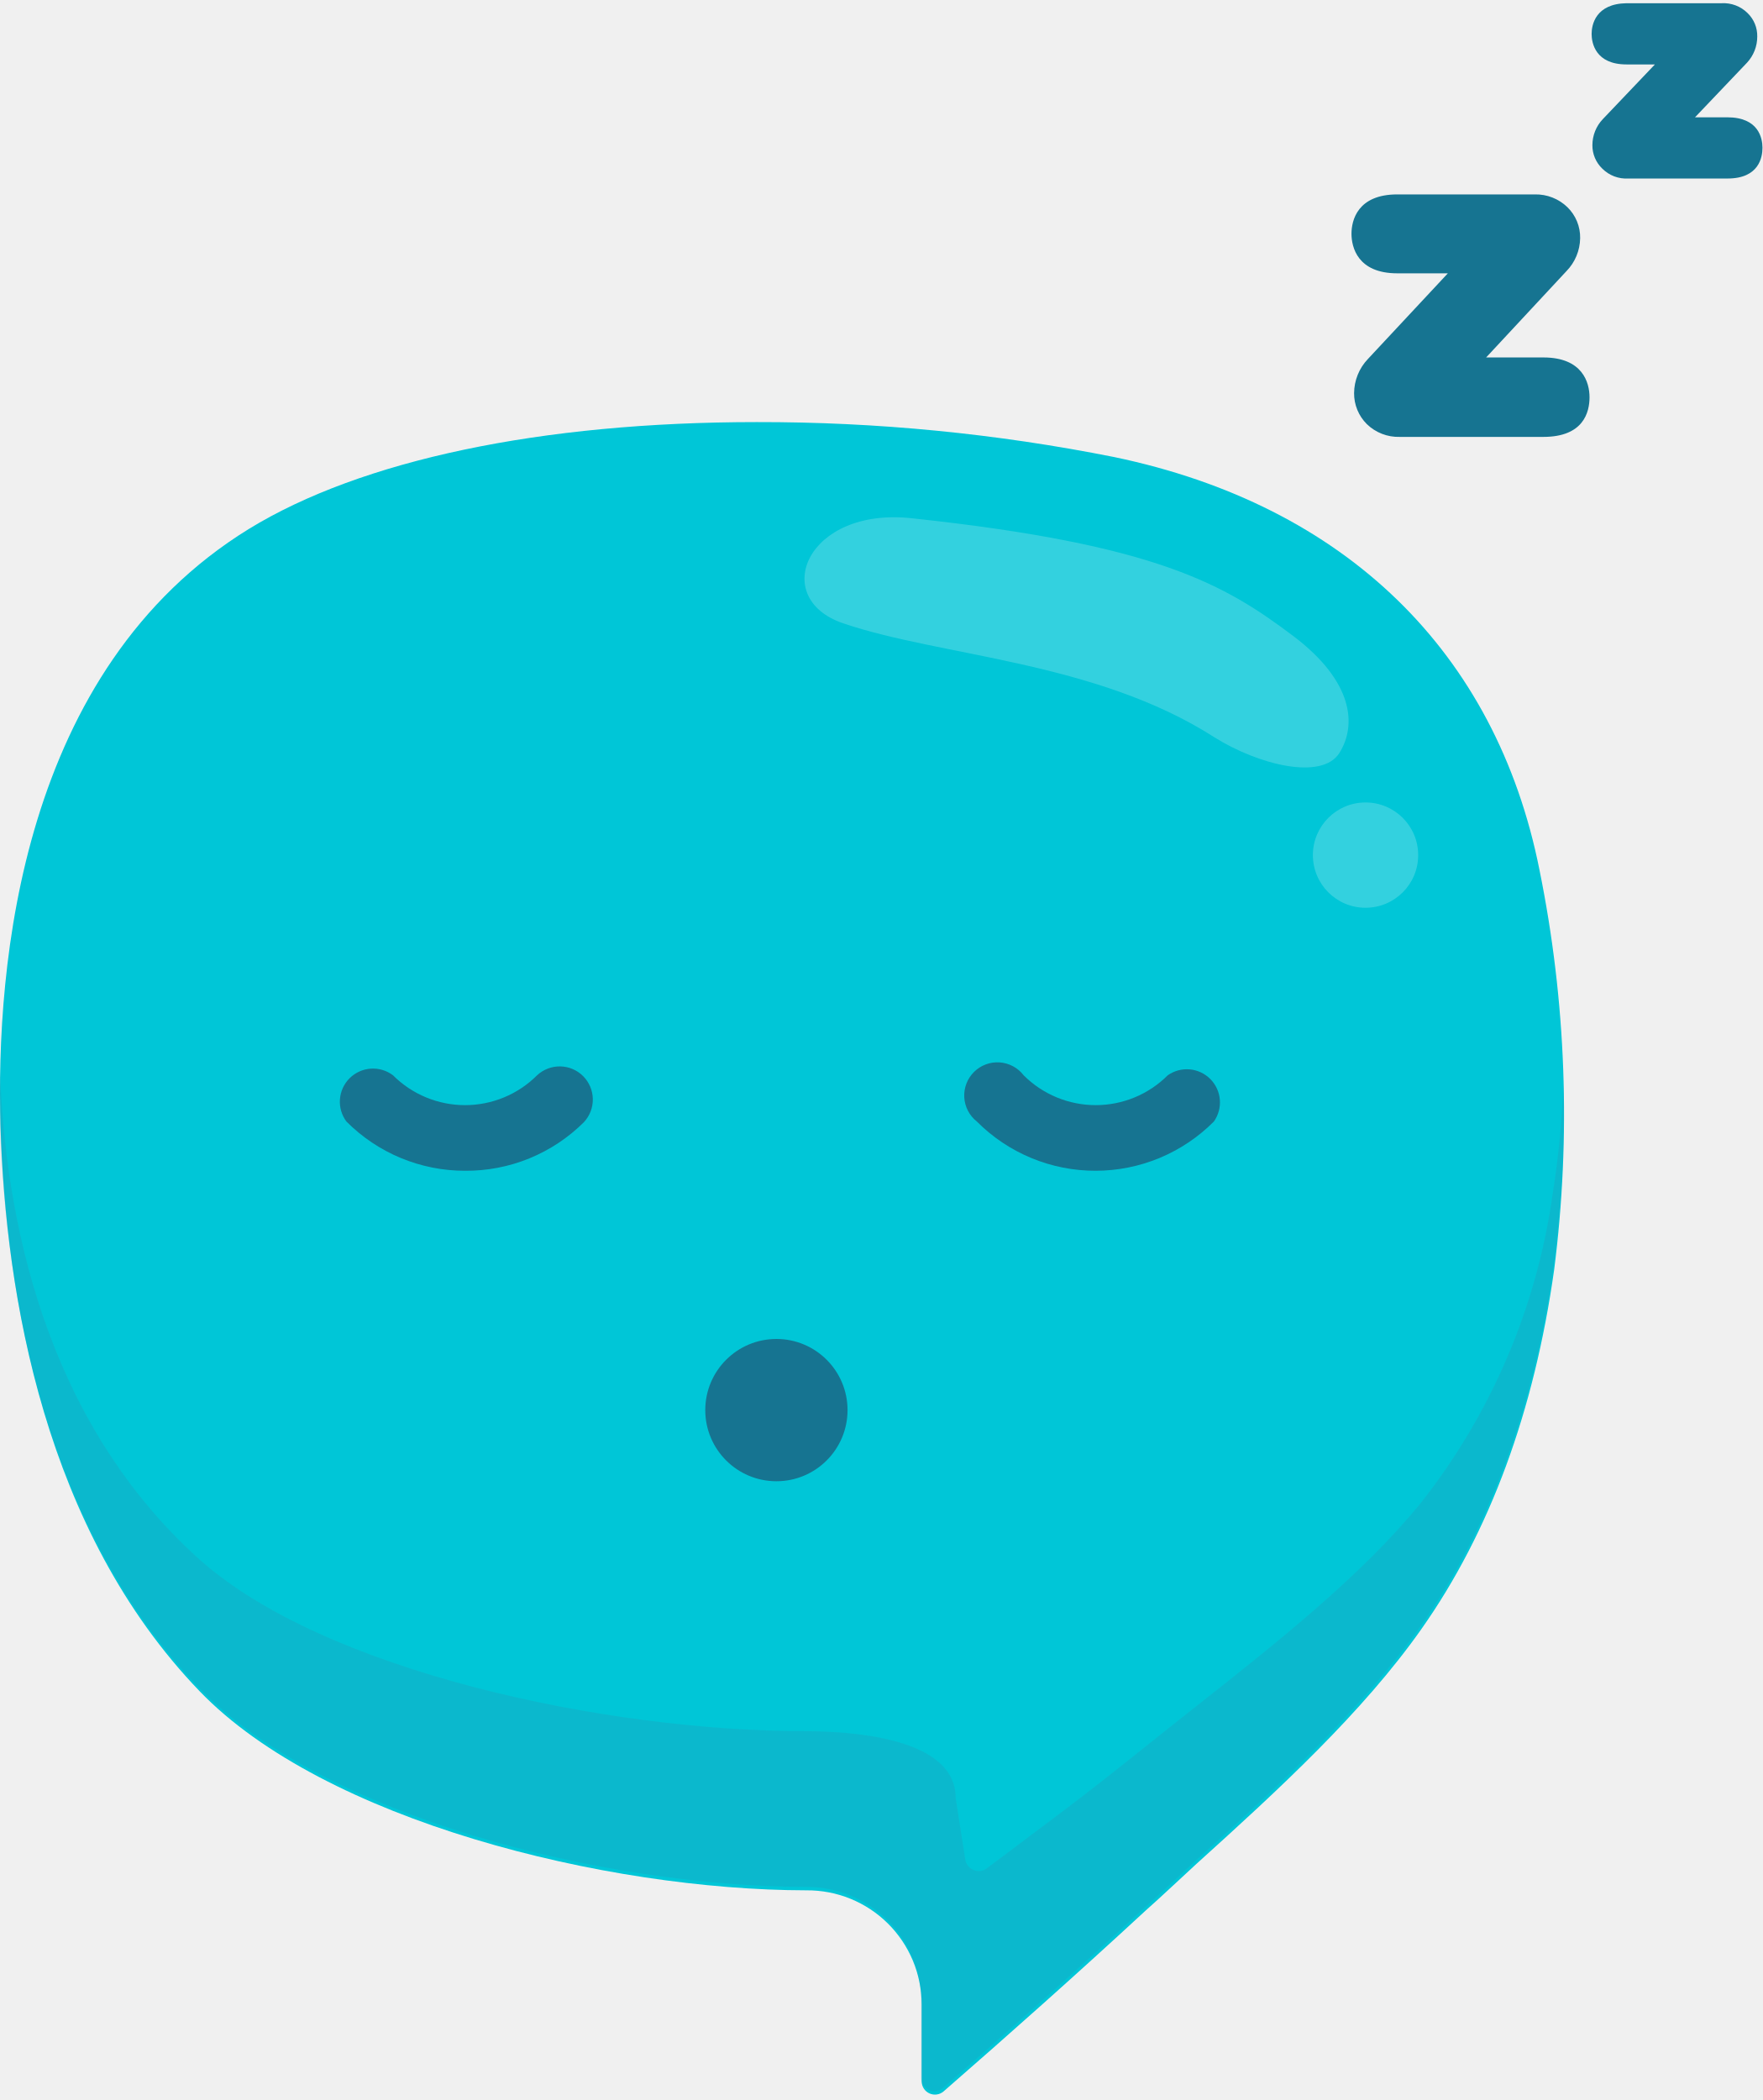
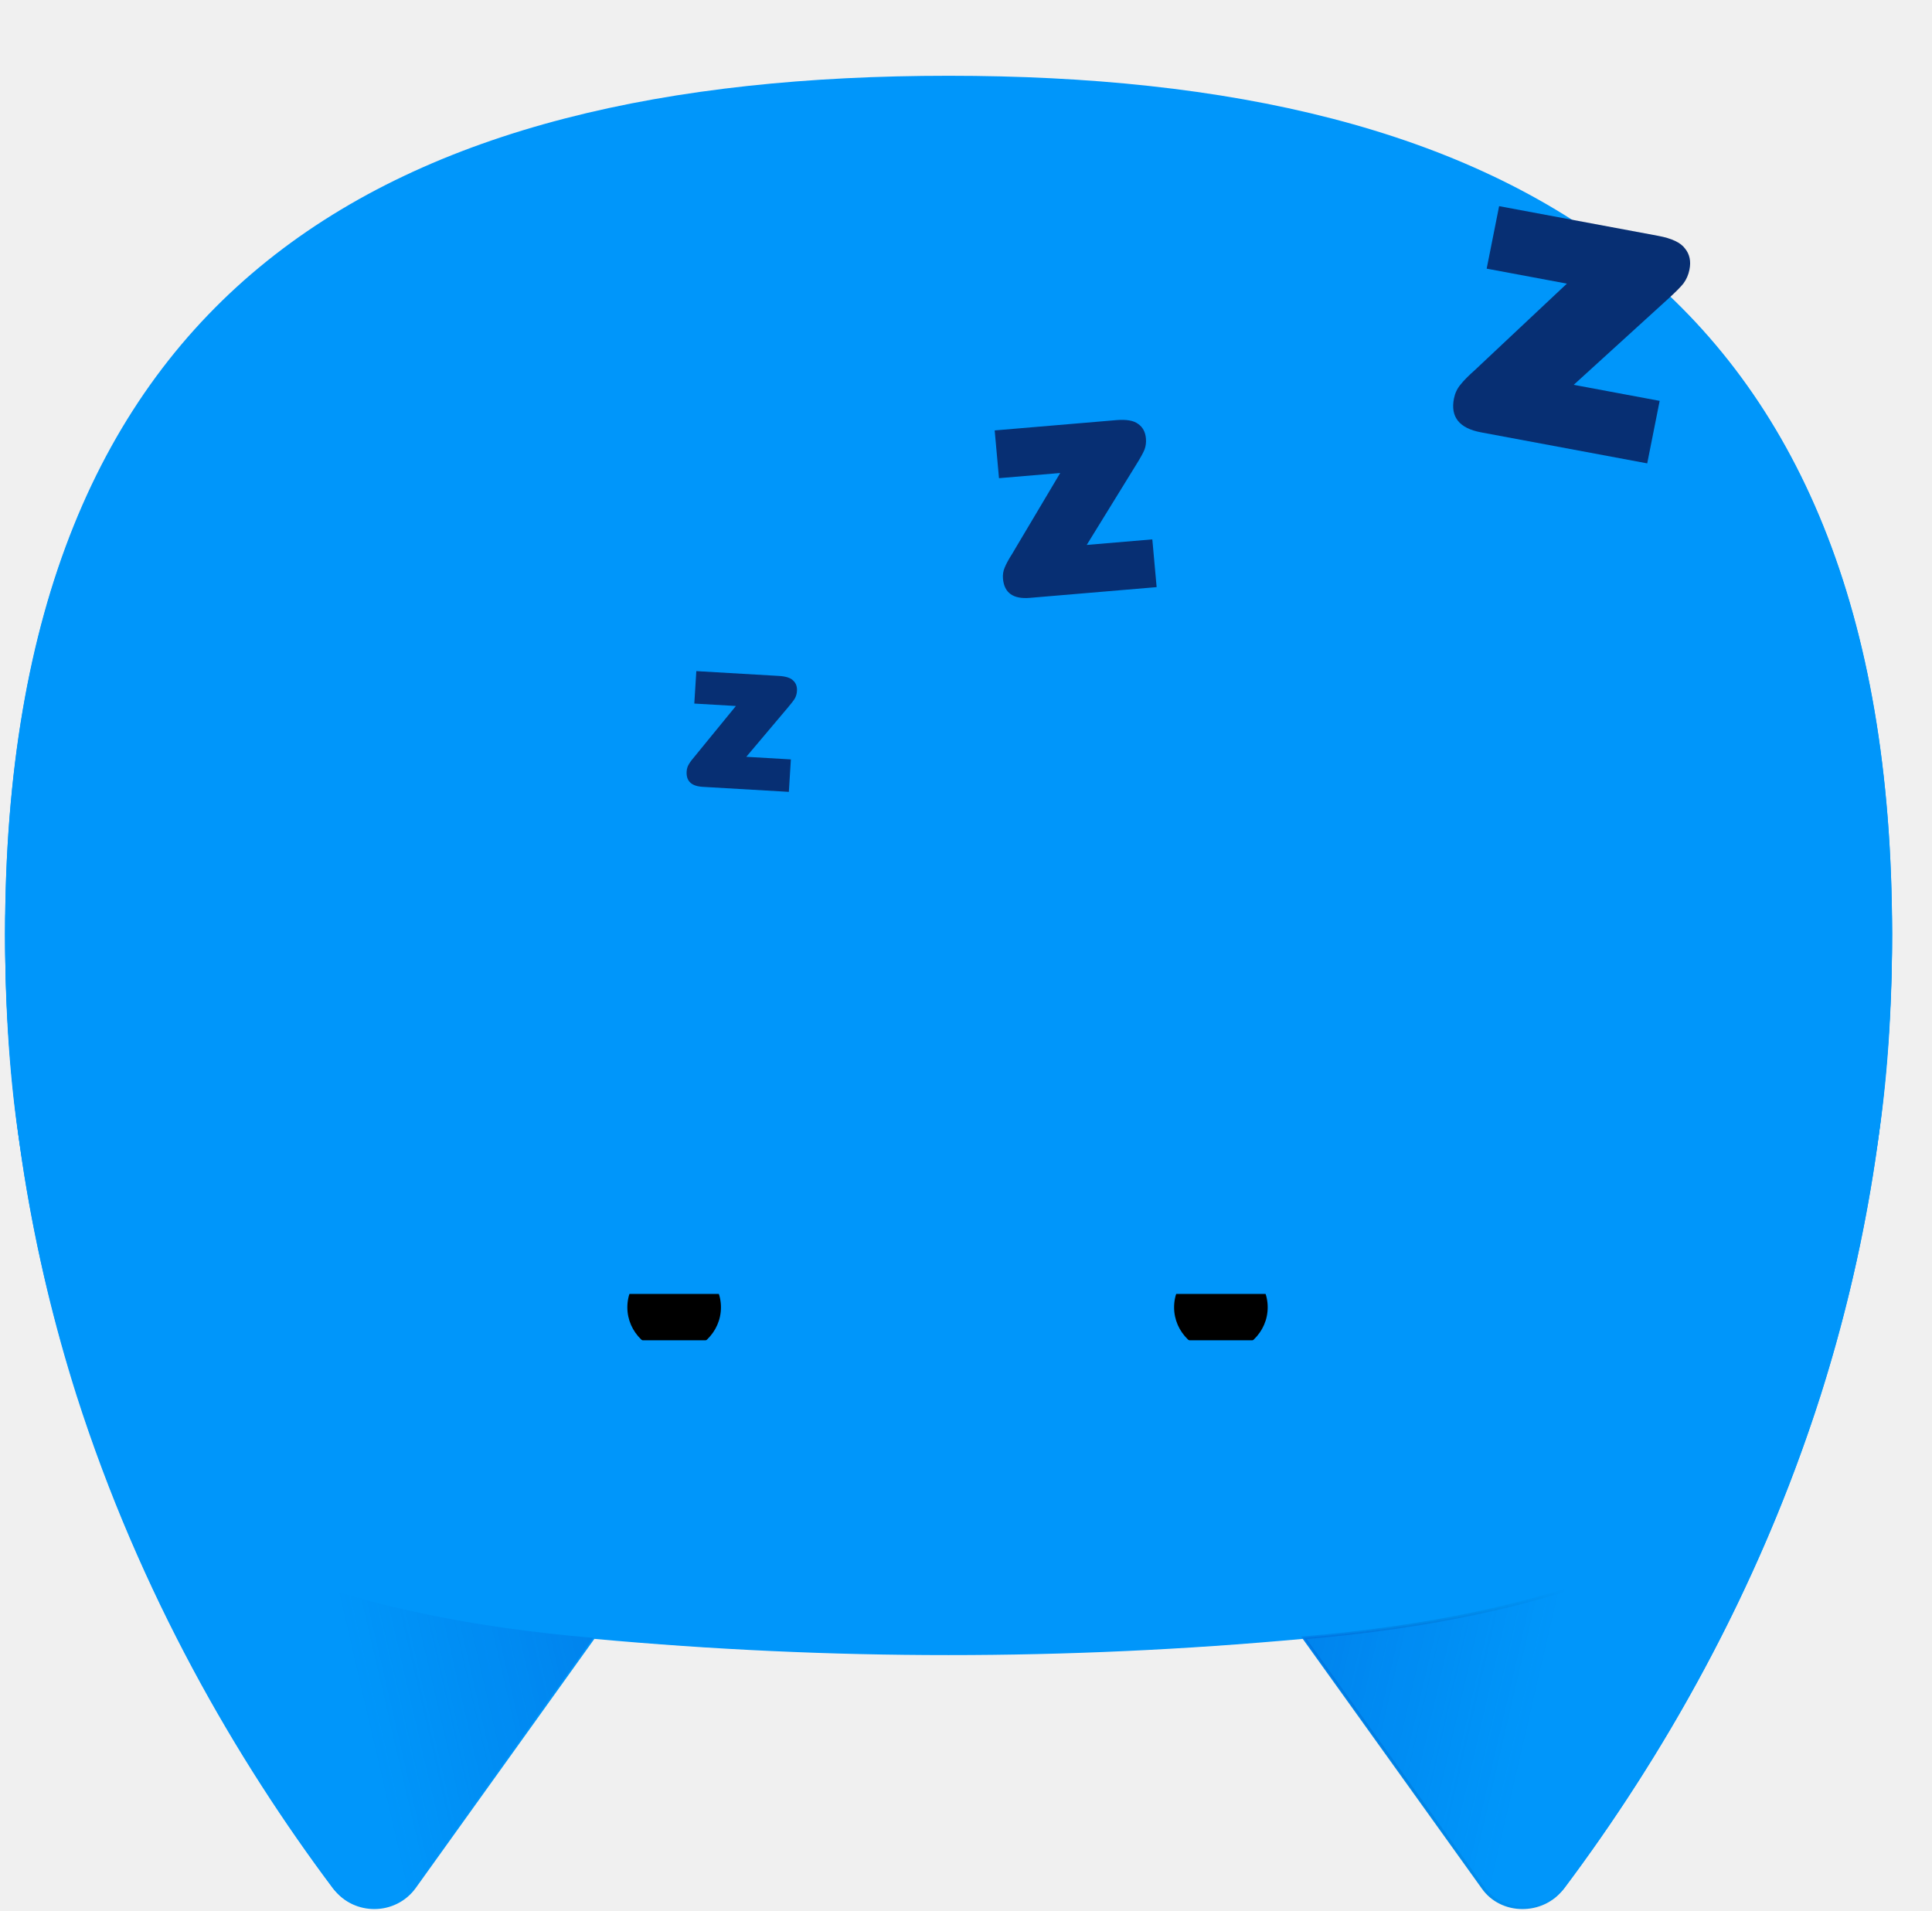
- <svg xmlns="http://www.w3.org/2000/svg" width="256" height="305" viewBox="0 0 256 305" fill="none">
-   <path d="M250.893 17.037H246.202L253.768 9.093C254.719 8.063 255.246 6.712 255.243 5.31C255.256 4.677 255.139 4.048 254.898 3.462C254.657 2.877 254.298 2.347 253.844 1.906C253.35 1.413 252.758 1.031 252.106 0.783C251.454 0.536 250.757 0.428 250.061 0.468H236.253C231.752 0.544 231.184 3.608 231.184 4.932C231.184 6.256 231.752 9.358 236.253 9.358H240.377L232.811 17.302C231.839 18.322 231.298 19.677 231.298 21.085C231.292 21.721 231.417 22.351 231.664 22.936C231.911 23.522 232.276 24.05 232.735 24.49C233.228 24.984 233.82 25.368 234.472 25.616C235.124 25.863 235.822 25.97 236.518 25.927H250.931C255.508 25.927 256 22.825 256 21.463C256 20.102 255.47 17.037 250.893 17.037Z" fill="#167491" />
-   <path d="M224.185 51.916H215.863L227.514 39.395C228.775 38.111 229.493 36.39 229.519 34.59C229.534 33.753 229.377 32.922 229.059 32.148C228.74 31.373 228.266 30.673 227.666 30.089C227.039 29.482 226.299 29.006 225.487 28.688C224.675 28.369 223.809 28.216 222.937 28.235H202.963C197.175 28.235 196.305 32.018 196.305 33.947C196.305 35.877 197.175 39.697 202.963 39.697H210.302L198.688 52.143C197.414 53.48 196.697 55.252 196.683 57.099C196.677 57.935 196.838 58.764 197.156 59.537C197.475 60.31 197.944 61.011 198.537 61.6C199.168 62.212 199.914 62.691 200.733 63.009C201.552 63.328 202.426 63.479 203.304 63.454H224.185C230.011 63.454 230.881 59.86 230.881 57.704C230.881 55.548 229.86 51.916 224.185 51.916Z" fill="#167491" />
-   <path d="M161.828 66.38C144.73 62.972 127.337 61.271 109.903 61.304C78.608 61.304 52.474 66.809 36.13 76.834C3.078 97.205 -0.649 139.982 0.079 163.674C0.829 188.179 6.505 222.303 29.018 245.651C47.076 264.394 87.861 274.505 117.144 274.548C119.329 274.531 121.497 274.946 123.521 275.768C125.546 276.591 127.389 277.805 128.943 279.342C130.497 280.878 131.733 282.707 132.579 284.722C133.425 286.737 133.865 288.899 133.873 291.085V302.288C133.873 302.658 133.979 303.02 134.179 303.331C134.379 303.642 134.664 303.889 135.001 304.042C135.337 304.196 135.711 304.25 136.077 304.197C136.443 304.144 136.786 303.987 137.065 303.744C146.512 295.519 156.537 286.608 166.433 277.461C168.854 275.319 171.338 272.941 173.823 270.671C185.69 259.96 197.964 248.672 206.468 236.59C216.408 222.495 222.855 204.93 225.747 184.388C228.214 165.044 227.49 145.426 223.605 126.316C217.286 94.635 195.351 73.364 161.828 66.38Z" fill="#00C6D7" />
-   <path opacity="0.25" d="M225.54 173.269C223.264 189.773 216.607 205.365 206.261 218.424C197.693 228.898 185.483 238.559 173.616 247.92C171.131 249.891 168.646 251.84 166.226 253.789C156.329 261.737 152.795 264.221 143.327 271.355C143.06 271.552 142.747 271.679 142.418 271.724C142.089 271.768 141.753 271.729 141.444 271.609C141.134 271.49 140.859 271.294 140.645 271.039C140.431 270.785 140.285 270.481 140.221 270.155L138.807 261.094C138.807 253.168 126.254 251.455 117.065 251.433C87.782 251.433 46.997 242.651 28.939 226.457C6.383 206.171 0.75 176.653 0 155.468C0 155.082 0 154.697 0 154.29C0 157.46 0 160.459 0 163.179C0.75 187.685 6.426 221.808 28.939 245.157C46.997 263.9 87.782 274.011 117.065 274.054C119.25 274.037 121.418 274.451 123.442 275.274C125.467 276.097 127.31 277.311 128.864 278.848C130.418 280.384 131.654 282.212 132.5 284.227C133.346 286.243 133.786 288.405 133.794 290.59V301.794C133.794 302.163 133.9 302.525 134.1 302.836C134.3 303.148 134.585 303.395 134.922 303.548C135.258 303.702 135.632 303.755 135.998 303.702C136.364 303.65 136.707 303.493 136.986 303.25C146.433 295.025 156.458 286.113 166.354 276.967C168.775 274.825 171.259 272.447 173.744 270.176C185.611 259.466 197.885 248.177 206.39 236.096C216.329 222.001 222.776 204.436 225.668 183.893C226.843 175.055 227.316 166.137 227.082 157.224C226.902 162.599 226.387 167.958 225.54 173.269Z" fill="#2D91AF" />
-   <path opacity="0.2" d="M122.452 90.522C136.632 95.363 159.081 95.984 176.389 107.08C182.816 111.107 192.027 113.378 194.554 109.351C197.082 105.324 196.589 98.983 187.892 92.407C177.932 84.91 168.164 79.083 132.434 75.27C117.161 73.6 111.72 86.859 122.452 90.522Z" fill="white" />
-   <path opacity="0.2" d="M198.346 131.842C202.569 131.842 205.993 128.418 205.993 124.195C205.993 119.971 202.569 116.548 198.346 116.548C194.123 116.548 190.699 119.971 190.699 124.195C190.699 128.418 194.123 131.842 198.346 131.842Z" fill="white" />
-   <path d="M112.774 215.133C118.48 215.133 123.106 210.507 123.106 204.801C123.106 199.095 118.48 194.469 112.774 194.469C107.068 194.469 102.442 199.095 102.442 204.801C102.442 210.507 107.068 215.133 112.774 215.133Z" fill="#167491" />
-   <path d="M67.548 170.04C64.345 170.044 61.173 169.413 58.215 168.185C55.257 166.956 52.571 165.154 50.313 162.883C49.622 161.952 49.289 160.804 49.377 159.648C49.465 158.492 49.966 157.407 50.79 156.591C51.613 155.776 52.703 155.285 53.859 155.208C55.016 155.131 56.161 155.475 57.085 156.174C58.459 157.549 60.09 158.639 61.885 159.382C63.681 160.126 65.605 160.509 67.548 160.509C69.491 160.509 71.416 160.126 73.211 159.382C75.006 158.639 76.638 157.549 78.011 156.174C78.924 155.324 80.131 154.861 81.378 154.883C82.626 154.905 83.816 155.41 84.698 156.292C85.58 157.175 86.085 158.365 86.107 159.612C86.129 160.859 85.666 162.066 84.816 162.979C82.548 165.24 79.854 167.028 76.89 168.24C73.926 169.452 70.75 170.064 67.548 170.04Z" fill="#167491" />
-   <path d="M159.151 170.039C155.943 170.047 152.765 169.419 149.801 168.19C146.837 166.962 144.146 165.157 141.884 162.882C141.348 162.459 140.909 161.927 140.594 161.321C140.28 160.715 140.098 160.049 140.061 159.368C140.024 158.687 140.131 158.005 140.378 157.368C140.624 156.732 141.002 156.155 141.488 155.676C141.974 155.197 142.556 154.826 143.197 154.589C143.837 154.352 144.52 154.254 145.2 154.301C145.881 154.348 146.544 154.54 147.146 154.863C147.747 155.185 148.273 155.632 148.688 156.174C150.062 157.548 151.693 158.638 153.489 159.382C155.284 160.126 157.208 160.508 159.151 160.508C161.095 160.508 163.019 160.126 164.814 159.382C166.609 158.638 168.241 157.548 169.615 156.174C170.542 155.521 171.67 155.217 172.799 155.314C173.929 155.412 174.988 155.905 175.79 156.707C176.592 157.508 177.085 158.567 177.182 159.697C177.28 160.827 176.975 161.955 176.323 162.882C174.072 165.146 171.397 166.943 168.45 168.172C165.504 169.4 162.344 170.035 159.151 170.039Z" fill="#167491" />
+ <svg xmlns="http://www.w3.org/2000/svg" width="277" height="274" viewBox="0 0 277 274" fill="none">
+   <g clip-path="url(#clip0_10339_4776)">
+     <path d="M136.003 237.06C225.83 237.06 271.277 224.214 271.277 133.854C271.277 40.836 216.222 10.864 136.003 10.864C55.785 10.864 0.73 40.688 0.73 133.854C0.73 224.362 46.177 237.06 136.003 237.06Z" fill="#0096FA" />
+     <path d="M0.73 133.855C0.73 158.069 4.696 180.217 10.948 200.002C20.099 228.645 33.977 252.417 47.702 270.725C49.227 272.644 51.362 273.678 53.65 273.53C55.938 273.53 58.073 272.497 59.598 270.577L85.219 234.847C100.622 210.042 89.184 172.834 70.273 144.19C43.127 102.997 0.73 79.225 0.73 133.855Z" fill="#0096FA" />
+     <path d="M271.277 133.855C271.277 158.069 267.312 180.217 261.059 200.002C251.908 228.645 238.031 252.417 224.305 270.725C222.78 272.644 220.645 273.678 218.357 273.53C216.07 273.53 213.935 272.497 212.41 270.577L186.788 234.847C171.385 210.042 182.823 172.834 201.734 144.19C228.88 102.997 271.277 79.225 271.277 133.855Z" fill="#0096FA" />
+     <path d="M136.003 11.009C216.222 11.009 271.277 40.834 271.277 133.999C271.277 193.206 247.485 239.863 224.152 270.869C221.254 274.708 215.154 274.708 212.409 270.721L186.788 234.99C152.932 238.091 119.075 238.091 85.219 234.99L59.598 270.721C56.7 274.708 50.753 274.708 47.855 270.869C24.674 239.863 0.73 193.206 0.73 133.999C0.73 40.834 55.785 11.009 136.003 11.009Z" fill="#0096FA" />
+     <path d="M259.076 206.052C249.621 233.663 235.438 255.957 224.305 270.722C221.407 274.561 215.307 274.561 212.562 270.574L186.941 234.844C222.017 231.891 248.248 221.998 259.076 206.052Z" fill="url(#paint0_linear_10339_4776)" />
+     <path fill-rule="evenodd" clip-rule="evenodd" d="M259.799 204.606L259.281 206.12C249.816 233.758 235.62 256.072 224.478 270.849C221.496 274.799 215.218 274.806 212.385 270.695C212.385 270.695 212.384 270.694 212.384 270.693L186.548 234.664L186.923 234.632C204.447 233.157 219.751 229.949 232.022 225.123C244.294 220.297 253.516 213.859 258.897 205.934L259.799 204.606ZM187.334 235.024L212.74 270.455C215.398 274.315 221.319 274.322 224.132 270.595C235.065 256.095 248.941 234.33 258.382 207.4C252.84 214.856 243.865 220.923 232.182 225.518C219.948 230.329 204.73 233.532 187.334 235.024Z" fill="url(#paint1_linear_10339_4776)" />
+     <path d="M12.931 206.052C22.386 233.663 36.569 255.957 47.702 270.722C50.6 274.561 56.7 274.561 59.445 270.574L85.066 234.844C49.99 231.891 23.759 221.998 12.931 206.052Z" fill="url(#paint2_linear_10339_4776)" />
+     <path d="M96.657 193.945C100.363 193.945 103.367 191.036 103.367 187.448C103.367 183.86 100.363 180.952 96.657 180.952C92.951 180.952 89.946 183.86 89.946 187.448C89.946 191.036 92.951 193.945 96.657 193.945Z" fill="black" />
+     <path d="M175.046 193.945C178.752 193.945 181.756 191.036 181.756 187.448C181.756 183.86 178.752 180.952 175.046 180.952C171.34 180.952 168.335 183.86 168.335 187.448C168.335 191.036 171.34 193.945 175.046 193.945Z" fill="black" />
+     <path d="M100.745 112.821C99.128 112.727 98.362 111.99 98.448 110.612C98.472 110.224 98.581 109.874 98.776 109.561C98.972 109.226 99.295 108.802 99.744 108.287L100.171 107.761L105.511 101.229L99.546 100.881L99.835 96.228L111.668 96.918C112.673 96.976 113.361 97.2 113.731 97.589C114.125 97.958 114.303 98.455 114.264 99.079C114.24 99.467 114.141 99.818 113.968 100.133C113.796 100.425 113.474 100.85 113.001 101.406L106.999 108.515L113.391 108.888L113.101 113.541L100.745 112.821Z" fill="#072F73" />
+     <path d="M212.345 61.993C209.227 61.411 207.933 59.793 208.461 57.137C208.61 56.391 208.915 55.737 209.376 55.178C209.845 54.577 210.583 53.833 211.59 52.945L212.559 52.029L224.653 40.667L213.152 38.52L214.936 29.559L237.75 33.817C239.688 34.179 240.966 34.783 241.584 35.63C242.252 36.443 242.467 37.451 242.227 38.654C242.078 39.401 241.794 40.058 241.376 40.626C240.965 41.151 240.227 41.896 239.161 42.859L225.631 55.178L237.954 57.479L236.17 66.44L212.345 61.993Z" fill="#072F73" />
+     <path d="M147.647 85.725C145.267 85.926 143.986 85.013 143.803 82.984C143.751 82.413 143.833 81.879 144.047 81.382C144.259 80.853 144.634 80.167 145.174 79.323L145.679 78.465L152.009 67.82L143.23 68.563L142.612 61.716L160.025 60.242C161.505 60.117 162.558 60.3 163.186 60.79C163.842 61.245 164.212 61.932 164.295 62.852C164.347 63.422 164.281 63.955 164.099 64.45C163.914 64.912 163.539 65.599 162.973 66.509L155.808 78.135L165.214 77.339L165.832 84.186L147.647 85.725Z" fill="#072F73" />
+     <path d="M190.601 166.928H73.628V185.531H190.601V166.928Z" fill="#0096FA" />
+     <path d="M188.161 192.176H71.189V210.779H188.161V192.176Z" fill="#0096FA" />
+   </g>
+   <defs>
+     <linearGradient id="paint0_linear_10339_4776" x1="185.26" y1="228.34" x2="255.548" y2="244.615" gradientUnits="userSpaceOnUse">
+       <stop offset="0.011" stop-color="#0035B5" stop-opacity="0.2" />
+       <stop offset="0.52" stop-color="#0035B5" stop-opacity="0" />
+     </linearGradient>
+     <linearGradient id="paint1_linear_10339_4776" x1="186.198" y1="238.908" x2="260.153" y2="238.908" gradientUnits="userSpaceOnUse">
+       <stop offset="0.012" stop-color="#0035B5" stop-opacity="0.2" />
+       <stop offset="0.228" stop-color="#001D62" stop-opacity="0.115" />
+       <stop offset="0.428" stop-color="#00081C" stop-opacity="0.036" />
+       <stop offset="0.52" stop-opacity="0" />
+     </linearGradient>
+     <linearGradient id="paint2_linear_10339_4776" x1="86.777" y1="228.34" x2="16.489" y2="244.615" gradientUnits="userSpaceOnUse">
+       <stop offset="0.011" stop-color="#0035B5" stop-opacity="0.2" />
+       <stop offset="0.52" stop-color="#0035B5" stop-opacity="0" />
+     </linearGradient>
+     <clipPath id="clip0_10339_4776">
+       <rect width="270.546" height="273.73" fill="white" transform="translate(0.730469)" />
+     </clipPath>
+   </defs>
</svg>
